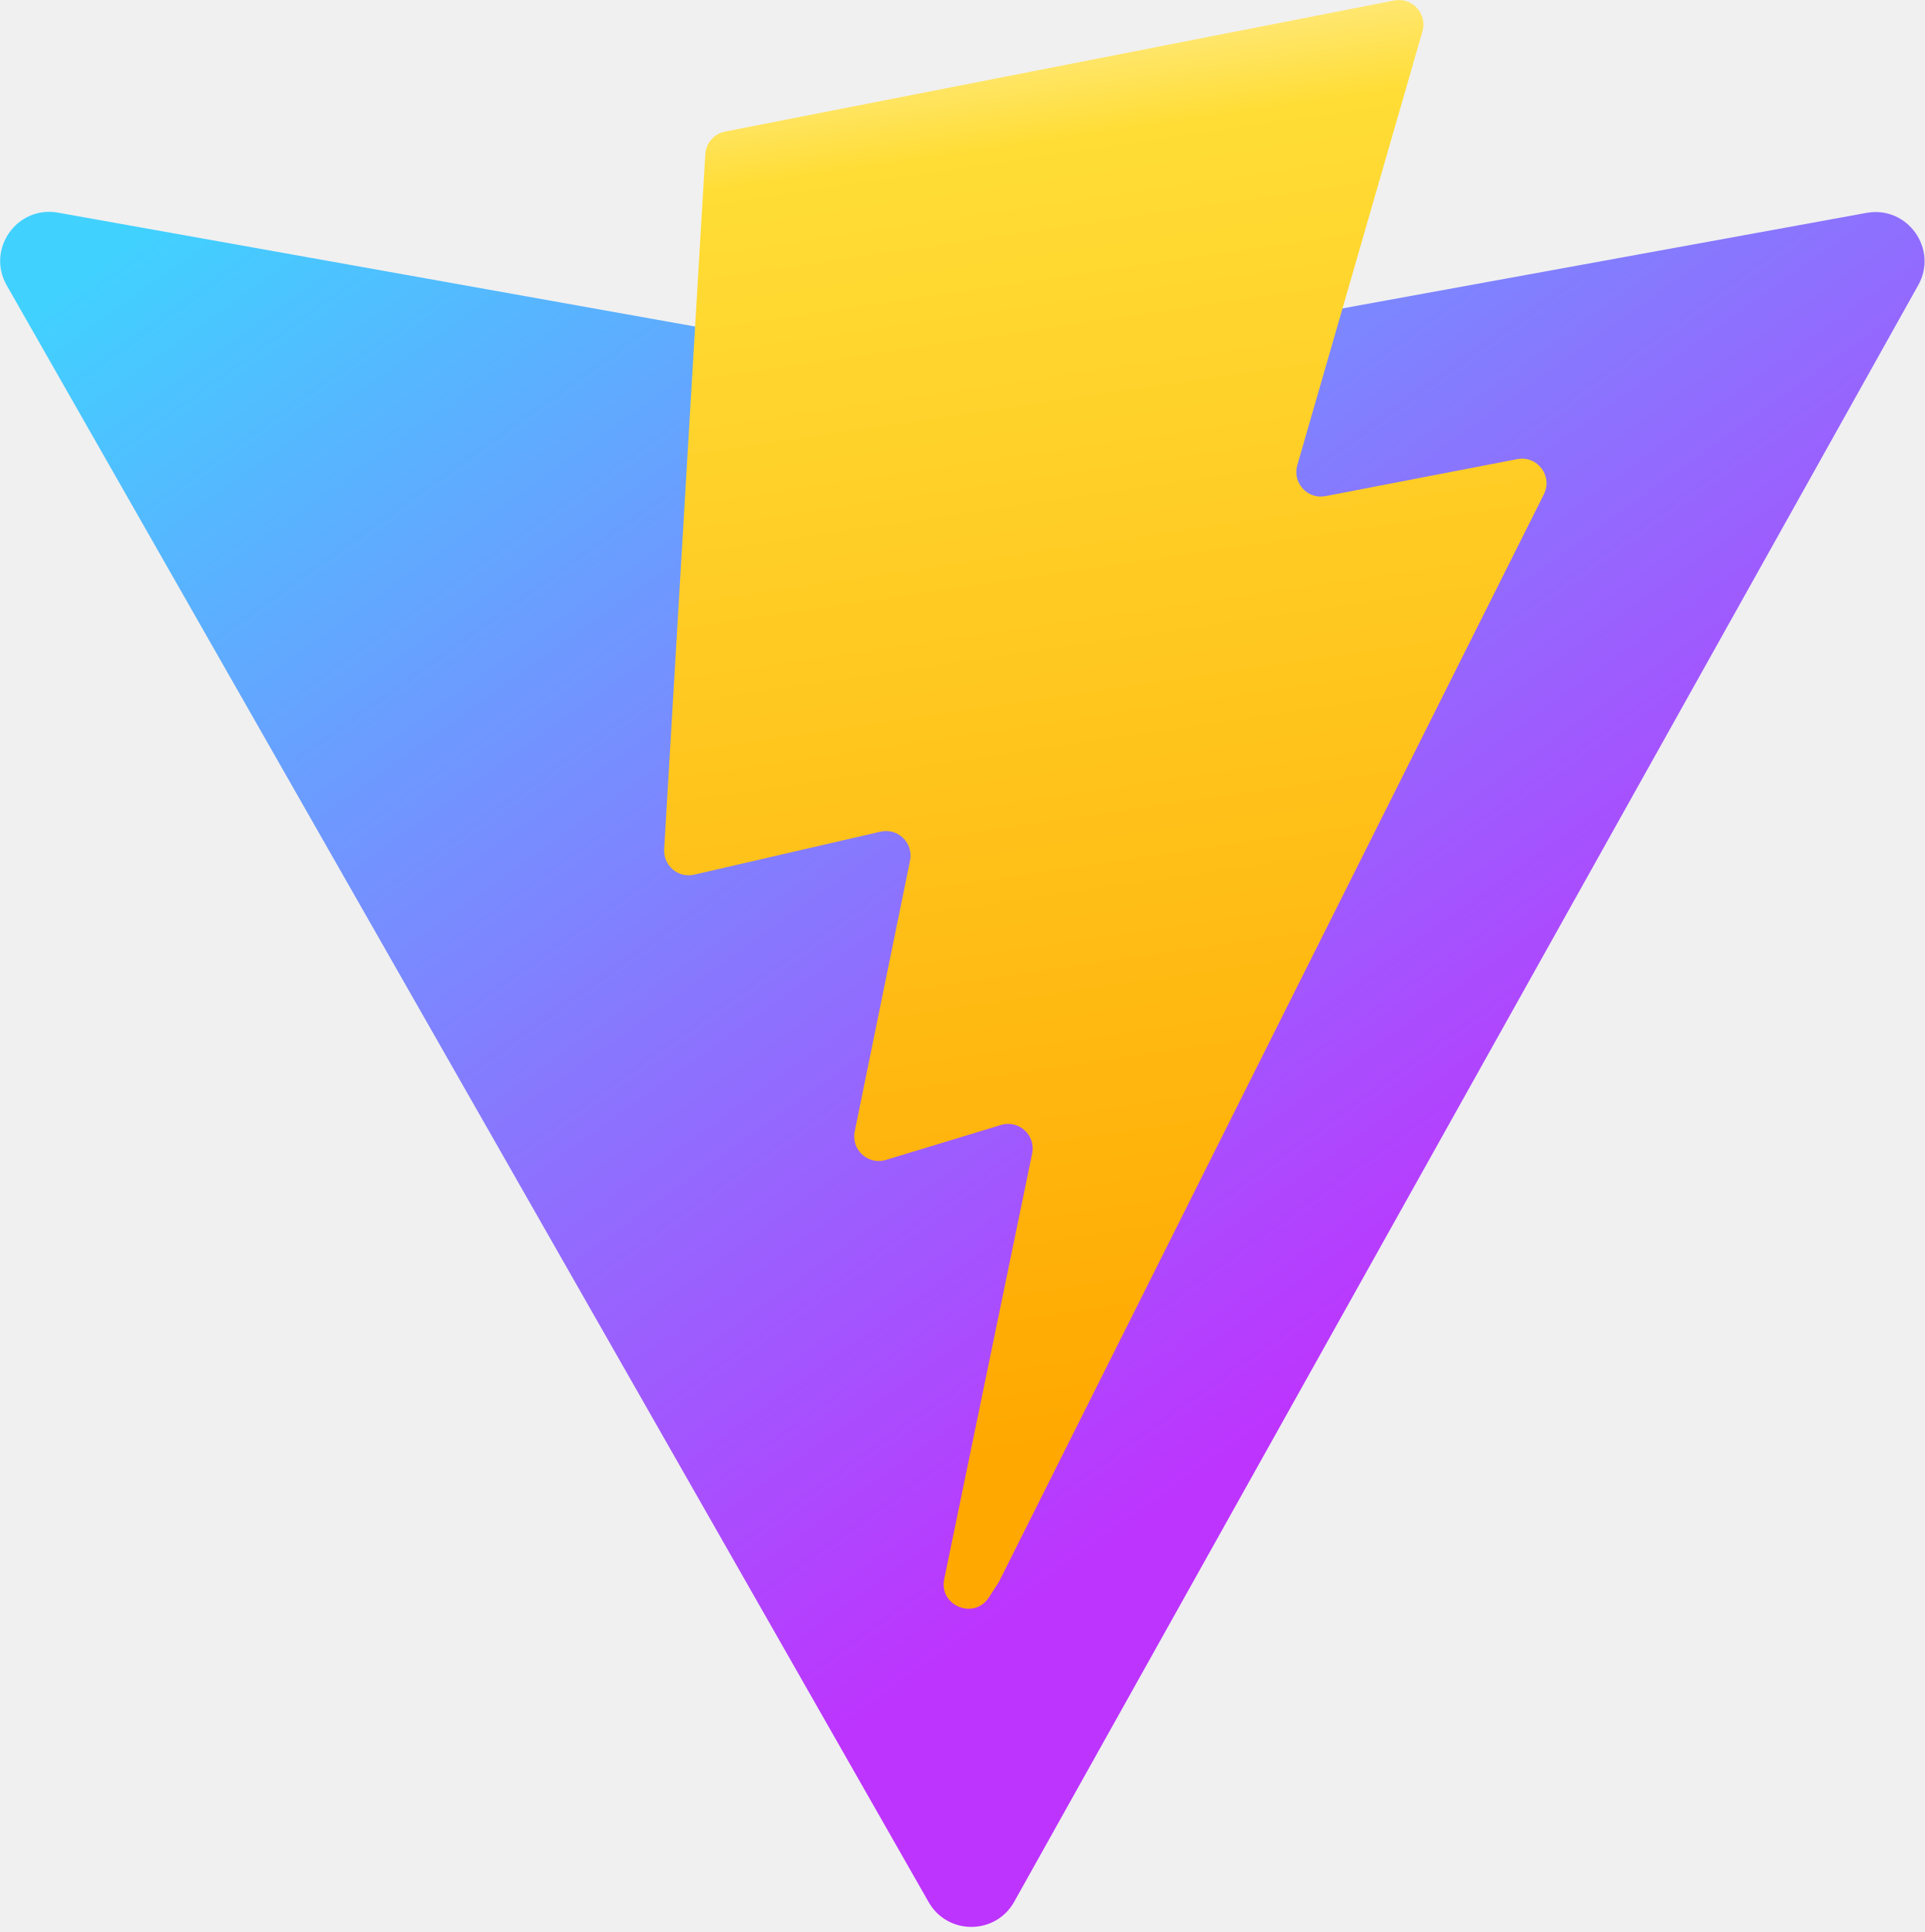
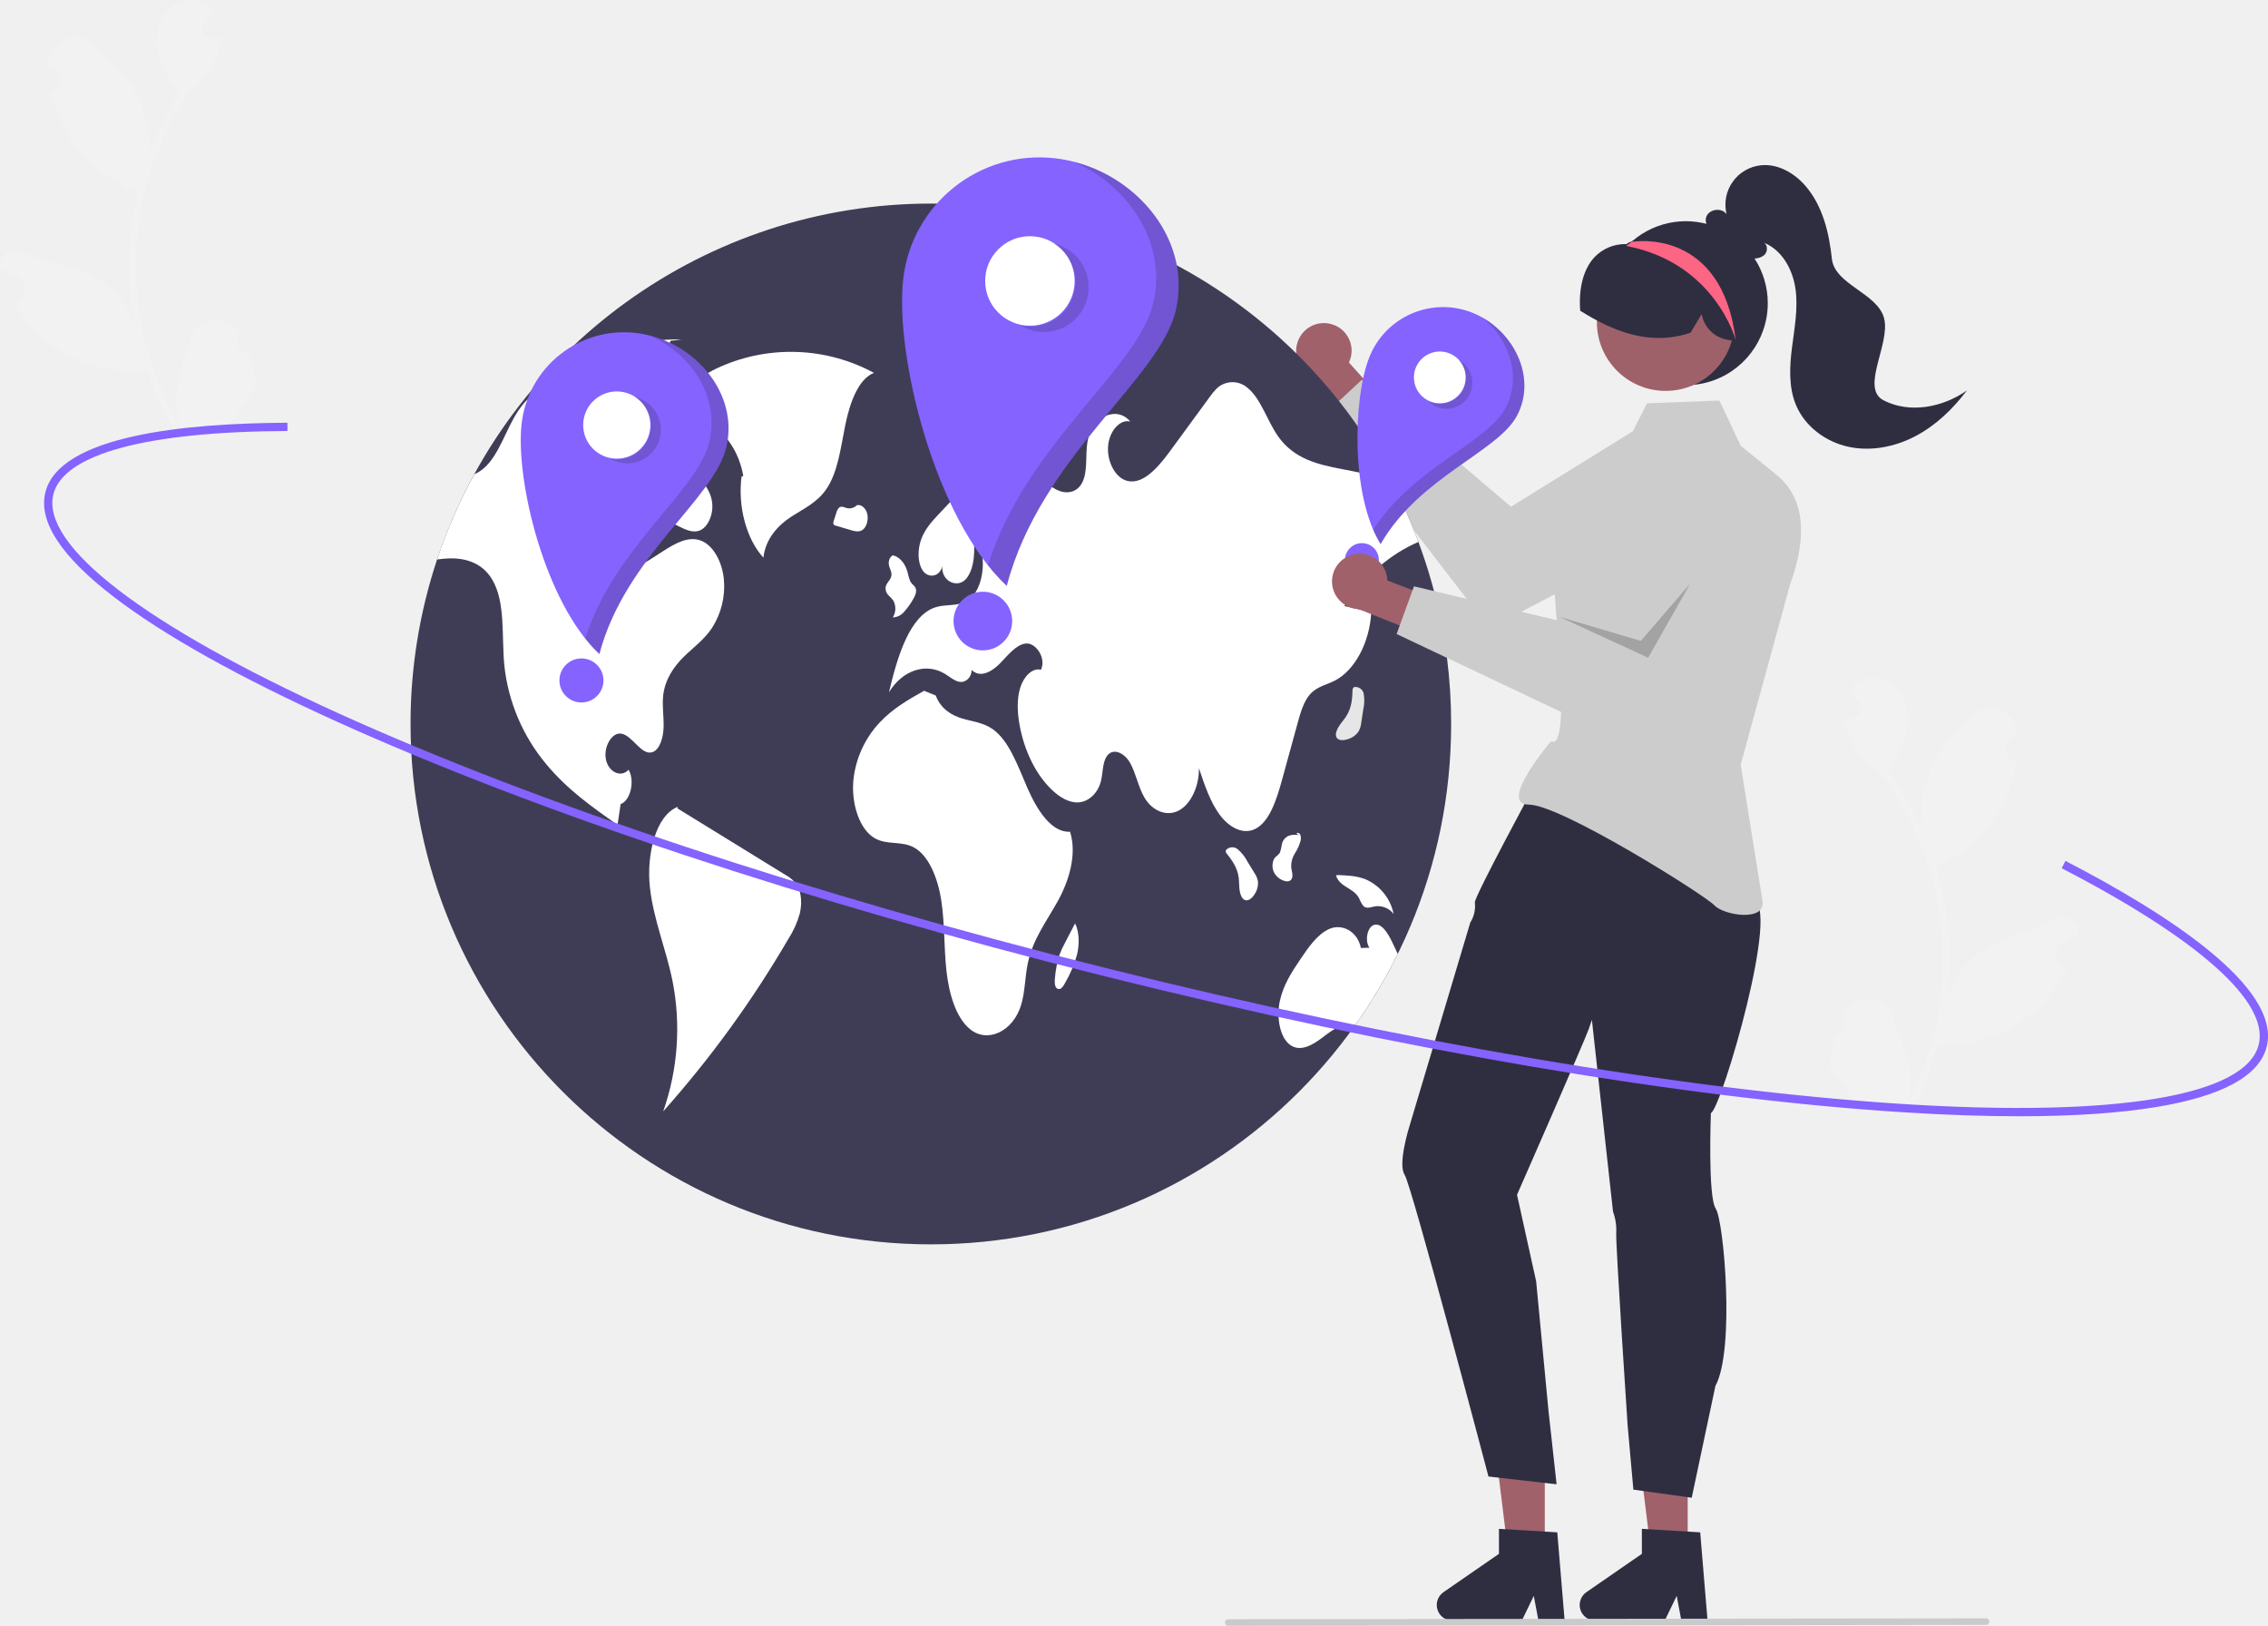
- <svg xmlns="http://www.w3.org/2000/svg" aria-hidden="true" role="img" class="iconify iconify--logos" width="31.88" height="32" preserveAspectRatio="xMidYMid meet" viewBox="0 0 256 257">
-   <defs>
-     <linearGradient id="IconifyId1813088fe1fbc01fb466" x1="-.828%" x2="57.636%" y1="7.652%" y2="78.411%">
-       <stop offset="0%" stop-color="#41D1FF" />
-       <stop offset="100%" stop-color="#BD34FE" />
-     </linearGradient>
-     <linearGradient id="IconifyId1813088fe1fbc01fb467" x1="43.376%" x2="50.316%" y1="2.242%" y2="89.03%">
-       <stop offset="0%" stop-color="#FFEA83" />
-       <stop offset="8.333%" stop-color="#FFDD35" />
-       <stop offset="100%" stop-color="#FFA800" />
-     </linearGradient>
-   </defs>
-   <path fill="url(#IconifyId1813088fe1fbc01fb466)" d="M255.153 37.938L134.897 252.976c-2.483 4.44-8.862 4.466-11.382.048L.875 37.958c-2.746-4.814 1.371-10.646 6.827-9.67l120.385 21.517a6.537 6.537 0 0 0 2.322-.004l117.867-21.483c5.438-.991 9.574 4.796 6.877 9.62Z" />
-   <path fill="url(#IconifyId1813088fe1fbc01fb467)" d="M185.432.063L96.44 17.501a3.268 3.268 0 0 0-2.634 3.014l-5.474 92.456a3.268 3.268 0 0 0 3.997 3.378l24.777-5.718c2.318-.535 4.413 1.507 3.936 3.838l-7.361 36.047c-.495 2.426 1.782 4.5 4.151 3.78l15.304-4.649c2.372-.72 4.652 1.36 4.15 3.788l-11.698 56.621c-.732 3.542 3.979 5.473 5.943 2.437l1.313-2.028l72.516-144.72c1.215-2.423-.88-5.186-3.54-4.672l-25.505 4.922c-2.396.462-4.435-1.77-3.759-4.114l16.646-57.705c.677-2.35-1.37-4.583-3.769-4.113Z" />
+ <svg xmlns="http://www.w3.org/2000/svg" width="825.202" height="591.419" viewBox="0 0 825.202 591.419" role="img" artist="Katerina Limpitsouni" source="https://undraw.co/">
+   <path d="M855.224,530.608a3.613,3.613,0,0,0,2.907-6.134c-.074-.366-.127-.629-.202-.995q.054-.116.109-.231a9.703,9.703,0,0,1,17.876.899c2.596,7.179,5.991,14.407,6.561,21.897a28.705,28.705,0,0,1-.962,9.838,115.086,115.086,0,0,0,12.68-47.26,111.081,111.081,0,0,0-.112-12.411q-.335-5.081-1.115-10.11a116.419,116.419,0,0,0-20.767-50.362,30.983,30.983,0,0,1-12.25-13.954,23.634,23.634,0,0,1-1.847-6.551c.623.111,1.257.192,1.882.263.195.019.4.039.594.059l.073.007a3.58,3.58,0,0,0,3.208-5.689q-.383-.518-.766-1.036c-.387-.533-.785-1.056-1.172-1.588a1.784,1.784,0,0,1-.126-.16c-.445-.608-.891-1.205-1.336-1.812a10.352,10.352,0,0,1,3.543-3.119c4.865-2.553,11.309-.328,14.53,4.115,3.232,4.443,3.599,10.483,2.158,15.78a41.485,41.485,0,0,1-6.327,12.512c.242.341.494.672.735,1.012a117.172,117.172,0,0,1,11.316,19.923,48.709,48.709,0,0,1,3.957-22.465c3.093-6.578,8.567-11.985,13.427-17.57,5.837-6.708,16.999-3.142,17.56,5.732q.008.129.016.258-1.049.529-2.059,1.131a4.901,4.901,0,0,0,1.559,9.001l.099.02a48.767,48.767,0,0,1-1.623,7.224,50.21,50.21,0,0,1-26.436,30.272c-.41.187-.81.374-1.22.551a119.597,119.597,0,0,1,5.022,30.563,113.435,113.435,0,0,1-.934,18.292l.041-.214a29.974,29.974,0,0,1,11.026-16.813c8.167-6.095,19.39-7.957,28.118-12.756a5.625,5.625,0,0,1,8.352,5.867q-.022.113-.045.225a32.924,32.924,0,0,0-3.771,1.605q-1.049.529-2.059,1.131a4.901,4.901,0,0,0,1.559,9.001l.099.02c.071.014.133.027.204.04a48.808,48.808,0,0,1-9.622,13.625,50.254,50.254,0,0,1-37.15,14.279l-.01-0a119.562,119.562,0,0,1-9.113,23.048l-28.661-1.334c-.088-.323-.165-.656-.243-.979a32.599,32.599,0,0,0,7.953-.103c-2.005-2.708-4.009-5.437-6.014-8.145a1.781,1.781,0,0,1-.126-.16c-1.016-1.386-2.044-2.761-3.06-4.147l-.001-.002a47.75,47.75,0,0,1,1.963-12.086Z" transform="translate(-187.3989 -154.2905)" fill="#f2f2f2" />
+   <path d="M277.743,282.773a3.613,3.613,0,0,1-3.28-5.943c.051-.37.088-.635.14-1.005q-.061-.112-.123-.224a9.703,9.703,0,0,0-17.786,2.002c-2.148,7.326-5.089,14.75-5.196,22.26a28.705,28.705,0,0,0,1.568,9.76A115.086,115.086,0,0,1,237.489,263.235a111.08,111.08,0,0,1-.655-12.394q.02-5.092.488-10.16a116.419,116.419,0,0,1,17.616-51.549,30.983,30.983,0,0,0,11.364-14.684,23.634,23.634,0,0,0,1.438-6.653c-.615.15-1.243.27-1.862.378-.193.031-.397.064-.59.095l-.073.011a3.58,3.58,0,0,1-3.554-5.48q.35-.541.7-1.082c.353-.556.718-1.102,1.071-1.658a1.783,1.783,0,0,0,.116-.168c.407-.634.815-1.258,1.222-1.891a10.352,10.352,0,0,0-3.728-2.894c-5.013-2.248-11.307.371-14.248,5.005-2.951,4.635-2.944,10.685-1.179,15.883a41.485,41.485,0,0,0,7.088,12.097c-.22.355-.451.701-.671,1.056a117.172,117.172,0,0,0-10.063,20.584,48.709,48.709,0,0,0-5.337-22.177c-3.493-6.374-9.291-11.432-14.486-16.706-6.24-6.335-17.161-2.086-17.172,6.806q-0.0.129 0.0.258,1.08.463,2.125,1.002a4.901,4.901,0,0,1-1,9.08l-.098.026a48.767,48.767,0,0,0,2.066,7.109,50.21,50.21,0,0,0,28.256,28.581c.421.161.832.323,1.252.474a119.597,119.597,0,0,0-3.124,30.814,113.433,113.433,0,0,0,2.062,18.199l-.054-.211a29.974,29.974,0,0,0-12.044-16.1c-8.528-5.579-19.845-6.744-28.852-10.995a5.625,5.625,0,0,0-7.973,6.372q.029.111.059.222a32.924,32.924,0,0,1,3.863,1.369q1.08.464,2.125,1.002a4.901,4.901,0,0,1-1,9.081l-.098.026c-.07.018-.131.035-.201.053a48.808,48.808,0,0,0,10.445,13.005,50.254,50.254,0,0,0,37.961,11.957l.01-.001a119.563,119.563,0,0,0,10.52,22.441l28.523-3.102c.068-.328.124-.665.182-.992a32.599,32.599,0,0,1-7.944.388c1.834-2.827,3.665-5.674,5.499-8.501a1.779,1.779,0,0,0,.116-.168c.929-1.446,1.869-2.882,2.798-4.328l0-.002a47.75,47.75,0,0,0-2.706-11.941Z" transform="translate(-187.3989 -154.2905)" fill="#f2f2f2" />
+   <path d="M671.818,272.202a10.016,10.016,0,0,1,6.383,13.969l15.306,17.017-8.073,11.824L664.157,290.677a10.07,10.07,0,0,1,7.661-18.475Z" transform="translate(-187.3989 -154.2905)" fill="#a0616a" />
+   <path d="M815.114,313.989l0,0a20.026,20.026,0,0,0-27.608-6.542l-50.339,31.177-54.301-46.158L669.356,305.045l59.987,77.83,77.965-40.644C805.489,343.179,817.313,317.567,815.114,313.989Z" transform="translate(-187.3989 -154.2905)" fill="#ccc" />
+   <path d="M715.391,417.655a189.27,189.27,0,0,1-189.308,189.308c-104.551,0-189.308-84.757-189.308-189.308a189.245,189.245,0,0,1,9.655-59.842A189.506,189.506,0,0,1,526.083,228.347,189.245,189.245,0,0,1,693.021,328.333a186.774,186.774,0,0,1,10.464,23.106c.41,1.104.81,2.208,1.199,3.323v.011q2.603,7.351,4.586,14.976A189.32,189.32,0,0,1,715.391,417.655Z" transform="translate(-187.3989 -154.2905)" fill="#3f3d56" />
+   <path d="M505.371,289.931a63.517,63.517,0,0,0-55.761-2.281c-7.796,3.393-16.006,9.48-18.607,20.471,10.519-6.208,24.136,3.601,26.843,19.336l-.632.174c-1.43,10.899,1.762,22.764,7.941,29.522.811-7.02,5.427-11.797,9.967-14.781,4.54-2.984,9.562-5.152,13.027-10.282,4.108-6.081,5.151-14.969,6.783-23.077C496.563,300.905,499.659,292.19,505.371,289.931Z" transform="translate(-187.3989 -154.2905)" fill="#fff" />
+   <path d="M446.489,382.675c-2.913,4.375-6.805,7.12-10.296,10.538-3.481,3.429-6.794,8.056-7.488,13.998-.442,3.807.242,7.677.147,11.527-.094,3.849-1.378,8.182-3.996,9.139-4.133,1.493-7.288-6.184-11.537-6.72-3.376-.421-6.415,4.89-5.437,9.497.978,4.606,5.574,6.647,8.214,3.639,2.387,4.007.705,11.274-2.882,12.505-.379,2.524-.757,5.038-1.125,7.562-9.066-6.342-18.226-12.789-25.935-22.075a67.007,67.007,0,0,1-15.271-36.095c-.999-10.675.484-22.885-4.417-31.099-3.923-6.573-10.654-8.025-16.712-7.614-1.104.074-2.219.2-3.323.336a187.235,187.235,0,0,1,13.556-31.025,13.282,13.282,0,0,0,3.397-2.114c5.637-4.785,8.14-14.472,12.715-21.171q.442-.647.915-1.262c4.68-6.111,10.948-9.255,17.006-12.179,13.409-6.51,27.208-13.104,41.364-12.2l-4.028.389q-7.052,19.751-14.114,39.502-1.073,3.029-2.166,6.068c-2.671,7.488-5.427,15.46-5.017,23.842.242,4.964,1.967,10.265,5.248,11.968,3.06,1.578,6.405-.358,9.36-2.272,1.252-.799,2.493-1.599,3.744-2.408,4.491-2.892,9.465-5.858,14.209-3.923,4.344,1.767,7.551,7.667,8.161,14.03A28.049,28.049,0,0,1,446.489,382.675Z" transform="translate(-187.3989 -154.2905)" fill="#fff" />
+   <path d="M473.198,472.572q-19.674-12.113-39.348-24.227l.223-.573c-8.155,3.106-11.54,17.602-10.193,29.456,1.348,11.854,5.917,22.451,8.226,34.002a90.252,90.252,0,0,1-3.403,47.358,387.843,387.843,0,0,0,45.56-62.781,33.588,33.588,0,0,0,4.121-9.138c.833-3.442.705-7.58-.964-10.34A11.511,11.511,0,0,0,473.198,472.572Z" transform="translate(-187.3989 -154.2905)" fill="#fff" />
+   <path d="M421.435,325.653c-1.393,3.131-1.929,7.307-.665,10.547,1.291,3.309,4.019,4.804,6.532,6.05l7.247,3.592c2.411,1.195,5.01,2.402,7.468,1.419,2.964-1.186,5.02-5.833,4.488-10.148-.566-4.591-3.46-7.749-6.136-10.439q-5.618-5.645-11.237-11.291l-2.111,2.585A28.192,28.192,0,0,0,421.435,325.653Z" transform="translate(-187.3989 -154.2905)" fill="#fff" />
+   <path d="M676.541,374.735q4.891,1.152,9.781,2.303c-.568,11.012-6.026,21.203-13.346,24.894-3.05,1.536-6.447,2.103-8.971,4.975-2.282,2.608-3.439,6.668-4.501,10.549q-2.792,10.16-5.585,20.319c-1.998,7.299-4.564,15.408-9.76,18.037-4.459,2.261-9.56-.505-12.989-5.143-3.429-4.638-5.521-10.875-7.551-16.953.126,6.626-2.955,13.125-7.32,15.429-4.375,2.303-9.697.221-12.621-4.922-2.103-3.692-2.976-8.561-5.038-12.305-2.061-3.744-6.384-5.89-8.635-2.377-1.483,2.335-1.294,5.911-2.03,8.877-1.146,4.606-4.617,7.499-8.056,7.751-3.429.252-6.773-1.725-9.644-4.407-5.921-5.553-10.286-14.366-11.979-24.158-.747-4.365-.957-9.118.337-13.21,1.294-4.091,4.417-7.246,7.52-6.468,2.04-4.312-1.988-10.033-5.616-9.529-3.639.505-6.489,4.407-9.476,7.404-2.976,2.997-7.141,5.174-10.139,2.198.021,2.766-2.23,4.596-4.175,4.365-1.935-.221-3.66-1.777-5.437-2.882-6.868-4.281-15.586-1.441-20.466,6.657,3.05-12.978,7.52-27.87,16.89-30.92,3.828-1.251,8.004-.221,11.621-2.387,6.405-3.839,7.699-18.342,2.167-24.326.705,5.658.568,12.263-2.419,16.133-2.987,3.87-9.255,1.346-8.876-4.375-.862,3.944-5.153,4.543-7.131,1.514-1.988-3.029-1.819-7.982-.41-11.6s3.807-6.216,6.131-8.708c4.996-5.353,10.065-10.77,15.849-14.135,5.795-3.365,12.484-4.501,18.289-1.157,3.061,1.767,5.753,4.712,8.877,6.268,3.124,1.567,7.089,1.367,9.16-2.293,2.324-4.081,1.23-10.139,2.093-15.239,1.546-9.013,10.559-13.23,15.555-7.278-3.733-.957-7.593,3.46-8.056,8.813-.473,5.353,2.23,10.759,5.848,12.379,6.079,2.692,12.032-4.081,16.628-10.349q7.194-9.844,14.408-19.677a23.782,23.782,0,0,1,2.577-3.134,8.291,8.291,0,0,1,11.327-.231c4.859,3.965,7.141,12.095,11.127,17.69,5.784,8.13,14.44,10.107,22.496,11.684q9.008,1.751,18.026,3.523a186.774,186.774,0,0,1,10.464,23.106C693.305,355.762,683.913,363.849,676.541,374.735Z" transform="translate(-187.3989 -154.2905)" fill="#fff" />
+   <path d="M695.955,501.276a188.546,188.546,0,0,1-15.671,26.219c-3.786-1.62-7.856,1.273-11.401,3.986-3.702,2.84-8.151,5.606-11.947,3.018-3.881-2.65-5.132-10.065-3.902-15.944,1.23-5.869,4.301-10.538,7.278-14.976,3.155-4.712,6.531-9.602,10.917-11.432,4.396-1.83,10.044.757,11.327,7.004l3.113-.105c-1.746-2.398-.831-7.362,1.515-8.235,2.703-1.02,5.048,2.692,6.647,5.974C694.546,498.268,695.272,499.762,695.955,501.276Z" transform="translate(-187.3989 -154.2905)" fill="#fff" />
+   <path d="M576.727,456.853c-6.691.421-11.992-7.817-15.514-15.92-3.522-8.104-6.736-17.371-12.773-21.496-3.45-2.357-7.383-2.68-11.125-3.822-3.742-1.142-7.659-3.505-9.447-8.318l-4.245-1.715c-5.606,3.152-11.285,6.362-16.116,11.491a36.018,36.018,0,0,0-9.603,20.993c-.811,8.496,2.183,17.97,7.778,21.161,4.421,2.522,9.567.932,14.045,3.241,5.595,2.884,8.916,11.264,10.173,19.537s.939,16.871,1.838,25.238,3.379,17.073,8.509,21.361c6.42,5.366,15.841.907,18.722-8.86,1.413-4.791,1.364-10.197,2.421-15.171,1.861-8.758,6.883-15.256,10.866-22.441C576.241,474.949,579.376,465.191,576.727,456.853Z" transform="translate(-187.3989 -154.2905)" fill="#fff" />
+   <path d="M510.607,370.79a17.86,17.86,0,0,1,1.742,1.85,6.077,6.077,0,0,1-.107,6.276,5.839,5.839,0,0,0,4.181-2.125,26.879,26.879,0,0,0,3.206-4.516c.683-1.113,1.408-2.618.945-3.939-.316-.902-1.064-1.287-1.588-1.965-.831-1.075-1.036-2.783-1.466-4.259-.928-3.188-3.153-5.532-5.567-5.867l.335.064c-1.009.345-1.713,1.947-1.49,3.388.203,1.312,1.046,2.402.963,3.741-.121,1.925-2.044,2.828-2.163,4.753A3.674,3.674,0,0,0,510.607,370.79Z" transform="translate(-187.3989 -154.2905)" fill="#fff" />
+   <path d="M499.142,338.082c.01-.003.02-.003.03-.006a5.357,5.357,0,0,0,.571-.608Z" transform="translate(-187.3989 -154.2905)" fill="#e6e6e6" />
+   <path d="M501.149,347.116c1.479-.951,2.306-3.582,1.817-5.785-.486-2.189-2.206-3.66-3.793-3.256a3.866,3.866,0,0,1-3.595,1.058c-.981-.253-2.058-.903-2.909-.164a4.404,4.404,0,0,0-.991,1.935q-.472,1.45-.945,2.9a1.83,1.83,0,0,0-.112,1.099.931.931,0,0,0,.714.568q2.835.836,5.669,1.671C498.381,347.549,499.868,347.94,501.149,347.116Z" transform="translate(-187.3989 -154.2905)" fill="#fff" />
+   <path d="M643.805,471.848q-1.31-2.145-2.62-4.29a14.334,14.334,0,0,0-3.453-4.336,3.06,3.06,0,0,0-4.356.436l.106.817c1.991,2.498,4.098,5.273,4.603,8.98.199,1.462.13,2.974.304,4.442s.671,2.99,1.618,3.623c1.375.919,2.99-.436,3.969-2.089a7.193,7.193,0,0,0,1.115-4.579A8.03,8.03,0,0,0,643.805,471.848Z" transform="translate(-187.3989 -154.2905)" fill="#fff" />
+   <path d="M682.68,417.231q.379-2.485.758-4.97a14.334,14.334,0,0,0,.15-5.541,3.06,3.06,0,0,0-3.614-2.471l-.445.693c-.085,3.193-.261,6.673-2.262,9.834-.789,1.246-1.816,2.359-2.628,3.594s-1.412,2.72-1.095,3.814c.461,1.589,2.569,1.592,4.382.958a7.193,7.193,0,0,0,3.801-2.785A8.03,8.03,0,0,0,682.68,417.231Z" transform="translate(-187.3989 -154.2905)" fill="#e6e6e6" />
+   <path d="M657.508,473.709c.427-1.228-.189-2.636-.32-3.993a8.765,8.765,0,0,1,1.334-4.969,16.154,16.154,0,0,0,2.078-4.556,3.812,3.812,0,0,0-.1-2.231c-.289-.65-.99-.946-1.391-.431l.86.554a7.829,7.829,0,0,0-3.489.169,4.318,4.318,0,0,0-2.644,2.981,18.441,18.441,0,0,1-.693,3.092c-.513,1.054-1.505,1.405-2.129,2.33a5.57,5.57,0,0,0,.088,5.292,6.177,6.177,0,0,0,3.494,2.748C655.645,475.069,657.028,475.089,657.508,473.709Z" transform="translate(-187.3989 -154.2905)" fill="#fff" />
+   <path d="M681.91,481.072a12.005,12.005,0,0,0,1.512,2.775c1.168,1.177,2.756.454,4.173.168a7.215,7.215,0,0,1,6.864,2.753A17.471,17.471,0,0,0,684.411,474.231c-3.341-1.362-6.86-1.494-10.334-1.616l-.6.154C675.006,477.22,679.808,477.121,681.91,481.072Z" transform="translate(-187.3989 -154.2905)" fill="#fff" />
+   <path d="M578.558,490.177l.009.019q.087-.168.175-.336Z" transform="translate(-187.3989 -154.2905)" fill="#e6e6e6" />
+   <path d="M574.856,497.342a32.889,32.889,0,0,0-2.077,4.562,39.711,39.711,0,0,0-1.505,7.806c-.188,1.504-.246,3.426.697,4.159a1.337,1.337,0,0,0,1.749-.238,6.918,6.918,0,0,0,1.268-1.885,43.417,43.417,0,0,0,4.28-10.159c.902-3.744.894-8.151-.701-11.393Q576.711,493.769,574.856,497.342Z" transform="translate(-187.3989 -154.2905)" fill="#fff" />
+   <path d="M539.143,306.44a4.215,4.215,0,0,0,4.542.886,14.999,14.999,0,0,0,4.274-2.823,10.055,10.055,0,0,0,2.591-2.826,5.732,5.732,0,0,0,.53-4.366c-.585-1.712-2.07-2.286-3.38-2.674q-3.146-.933-6.292-1.866l1.517-1.368c-1.561-.838-3.288.717-4.264,2.642a14.224,14.224,0,0,0-1.294,3.984C536.844,301.051,537.355,304.649,539.143,306.44Z" transform="translate(-187.3989 -154.2905)" fill="#e6e6e6" />
+   <path d="M576.174,294.008a3.465,3.465,0,0,0,4.722.384,5.279,5.279,0,0,0,2.089-3.762c.148-1.65-.667-3.484-1.832-3.626l.267-1.545c-2.244-.405-5.006-.487-6.209,2.239A6.399,6.399,0,0,0,576.174,294.008Z" transform="translate(-187.3989 -154.2905)" fill="#e6e6e6" />
+   <path d="M571.227,211.865a49.926,49.926,0,0,0-55.207,44.015c-3.091,27.399,11.344,86.898,37.662,111.528,12.392-47.189,55.815-75.179,61.56-100.336C621.381,240.191,598.627,214.955,571.227,211.865Z" transform="translate(-187.3989 -154.2905)" fill="#8463ff" />
+   <circle id="a2705e7e-530b-43fb-b0c6-4087ca2c8018" data-name="b262ea8c-1946-46c9-a449-3a1996c39394" cx="374.728" cy="102.203" r="16.282" fill="#fff" />
+   <circle id="bb575e01-1284-49d3-8651-037e5b7ffa75" data-name="bcc29a3a-8123-4529-80aa-6f70df2823cf" cx="357.608" cy="225.929" r="10.665" fill="#8463ff" />
+   <path d="M575.599,244.828A16.282,16.282,0,0,1,558.827,272.741a16.28,16.28,0,0,0,11.909-29.853A16.282,16.282,0,0,1,575.599,244.828Z" transform="translate(-187.3989 -154.2905)" fill="#231f20" opacity="0.2" style="isolation:isolate" />
+   <path d="M615.306,267.124c-5.746,25.157-49.169,53.147-61.56,100.336a69.061,69.061,0,0,1-6.877-7.535c13.925-44.356,54.645-71.309,60.196-95.615,4.968-21.754-8.988-42.429-29.015-51.163C602.292,219.242,620.932,242.491,615.306,267.124Z" transform="translate(-187.3989 -154.2905)" fill="#231f20" opacity="0.2" style="isolation:isolate" />
+   <path d="M418.644,275.396a37.492,37.492,0,0,0-41.459,33.054c-2.321,20.576,8.519,65.257,28.283,83.754,9.306-35.437,41.915-56.457,46.23-75.349C456.308,296.668,439.22,277.717,418.644,275.396Z" transform="translate(-187.3989 -154.2905)" fill="#8463ff" />
+   <circle id="b2d5ab8a-e71c-4a1a-aadf-98f8ab95825b" data-name="b262ea8c-1946-46c9-a449-3a1996c39394" cx="224.412" cy="154.621" r="12.228" fill="#fff" />
+   <circle id="bac33ac8-32b5-423c-9bc5-6c03ceb8d8dc" data-name="bcc29a3a-8123-4529-80aa-6f70df2823cf" cx="211.555" cy="247.535" r="8.009" fill="#8463ff" />
+   <path d="M421.928,300.151A12.227,12.227,0,1,1,409.332,321.112a12.226,12.226,0,0,0,8.943-22.418A12.227,12.227,0,0,1,421.928,300.151Z" transform="translate(-187.3989 -154.2905)" fill="#231f20" opacity="0.2" style="isolation:isolate" />
+   <path d="M451.746,316.894c-4.315,18.892-36.924,39.911-46.23,75.349a51.862,51.862,0,0,1-5.165-5.658c10.457-33.31,41.036-53.55,45.205-71.803,3.731-16.337-6.75-31.863-21.789-38.421C441.973,280.936,455.971,298.395,451.746,316.894Z" transform="translate(-187.3989 -154.2905)" fill="#231f20" opacity="0.2" style="isolation:isolate" />
+   <polygon points="614.063 564.054 600.638 564.054 594.251 512.27 614.066 512.271 614.063 564.054" fill="#a0616a" />
+   <path d="M808.684,743.836H799.158l-1.7-8.994-4.355,8.994H767.836a5.68,5.68,0,0,1-3.227-10.353l20.177-13.935v-9.093l21.223,1.267Z" transform="translate(-187.3989 -154.2905)" fill="#2f2e41" />
+   <polygon points="562.063 564.054 548.638 564.054 542.251 512.27 562.066 512.271 562.063 564.054" fill="#a0616a" />
+   <path d="M756.684,743.836H747.158l-1.7-8.994-4.355,8.994H715.836a5.68,5.68,0,0,1-3.227-10.353l20.177-13.935v-9.093l21.223,1.267Z" transform="translate(-187.3989 -154.2905)" fill="#2f2e41" />
+   <path d="M698.458,581.624C701.027,585.477,728.977,691.417,728.977,691.417l24.783,2.826-2.942-26.655-4.496-47.17-6.962-31.485s24.587-55.957,26.141-60.414l1.105-3.199L774.287,595.035a19.577,19.577,0,0,1,1.169,7.785c-.231,4.355,4.136,69.869,4.136,69.869l2.1,23.495,21.233,2.95L811.54,658.48c7.194-13.206,3.07-60.131.128-64.499s-1.773-34.787-1.773-34.787c3.756-1.322,26.157-77.706,14.953-77.255.719-4.072,1.285-7.708,1.285-7.708L806.684,458.547l-48.673-12.653-12.28-5.896s-21.932,40.554-21.713,42.571a11.214,11.214,0,0,1-1.657,7.309l-22.143,74.108S695.863,577.731,698.458,581.624Z" transform="translate(-187.3989 -154.2905)" fill="#2f2e41" />
+   <path d="M820.74,316.438,812.997,299.998l-26.354,1.013-8.596,17.103s-24.567,29.343-25.362,38.884c-1,12,7.312,70.812-1,67,0,0-19.595,23-8,23s64.042,32.924,67.484,36.627,18.804,6.103,17.516-1.627-7.944-49.534-7.944-49.534l18.019-65.733c5.186-14.192,6.8-30.11-4.923-39.643Z" transform="translate(-187.3989 -154.2905)" fill="#ccc" />
+   <path d="M723.121,268.05A28.881,28.881,0,0,0,685.623,284.238c-5.885,14.825-6.86,50.228,4.091,67.972,14.081-24.459,42.568-33.491,49.595-46.661C746.817,291.476,737.946,273.935,723.121,268.05Z" transform="translate(-187.3989 -154.2905)" fill="#8463ff" />
+   <circle id="f50692ea-d13f-4759-b5e2-05248e17533e" data-name="b262ea8c-1946-46c9-a449-3a1996c39394" cx="523.867" cy="137.29" r="9.419" fill="#fff" />
+   <circle id="aec6a1c4-a00c-42b6-a49d-0158b63ca54a" data-name="bcc29a3a-8123-4529-80aa-6f70df2823cf" cx="495.528" cy="203.754" r="6.169" fill="#8463ff" />
+   <path d="M720.557,287.114a9.419,9.419,0,0,1-13.6,13.034A9.418,9.418,0,0,0,718.137,285.293,9.419,9.419,0,0,1,720.557,287.114Z" transform="translate(-187.3989 -154.2905)" fill="#231f20" opacity="0.2" style="isolation:isolate" />
+   <path d="M739.336,305.588c-7.026,13.17-35.514,22.202-49.595,46.661a39.949,39.949,0,0,1-2.695-5.25c14.507-22.645,41.328-31.508,48.117-44.233,6.076-11.389,1.424-25.048-8.429-32.963C739.341,276.884,746.217,292.691,739.336,305.588Z" transform="translate(-187.3989 -154.2905)" fill="#231f20" opacity="0.2" style="isolation:isolate" />
+   <path d="M680.146,355.92a10.016,10.016,0,0,1,12.035,9.542l21.368,8.202-1.817,14.201-30.013-12.007a10.07,10.07,0,0,1-1.572-19.938Z" transform="translate(-187.3989 -154.2905)" fill="#a0616a" />
+   <path d="M829.452,326.656l0,0a20.026,20.026,0,0,0-27.565,6.719l-30.671,50.649L701.869,367.586l-6.318,17.345,88.805,42.066,44.977-71.637C836.068,345.896,839.365,332.708,829.452,326.656Z" transform="translate(-187.3989 -154.2905)" fill="#ccc" />
+   <path d="M830.597,264.583a29.823,29.823,0,1,1-51.295-20.685l.143-.143c.239-.251.477-.501.728-.74a.012.012,0,0,0,.012-.012c.31-.286.62-.573.942-.847a29.815,29.815,0,0,1,49.47,22.427Z" transform="translate(-187.3989 -154.2905)" fill="#2f2e41" />
+   <circle cx="606.028" cy="117.193" r="25.008" fill="#9e616a" />
+   <path d="M819.983,278.615l-4.144-.732a11.554,11.554,0,0,1-9.305-9.317l-4.043,6.776-.177.059c-9.633,3.198-19.655,2.242-30.634-2.92a85.465,85.465,0,0,1-9.118-5.027l-.217-.135-.018-.254c-.56-8.135,1.266-14.932,5.142-19.137a15.417,15.417,0,0,1,11.634-4.85.957.957,0,0,0,.413-.228c.056-.041.111-.082.167-.12v-.042l.287-.135c.617-.29,1.246-.568,1.875-.822a28.199,28.199,0,0,1,29.448,5.708c7.703,7.354,11.236,19.695,8.792,30.711Z" transform="translate(-187.3989 -154.2905)" fill="#2f2e41" />
+   <path d="M872.73,299.922c-8.51-4.392,2.435-20.334.236-29.655-2.199-9.321-18.037-12.319-19.046-21.842s-3.382-19.346-9.667-26.572c-4.016-4.618-9.933-8.027-16.025-7.448a14.409,14.409,0,0,0-12.628,17.792c-1.735-2.458-6.223-1.925-7.334.871-.988,2.485,1.194,5.496,3.763,5.716,3.36,4.15,7.209,8.554,12.473,9.391a5.681,5.681,0,0,0,4.841-1.117c1.239-1.189,1.335-3.567-.134-4.456,6.616,2.628,10.495,9.782,11.477,16.833.982,7.051-.377,14.185-1.271,21.248s-1.281,14.492,1.489,21.05c3.272,7.749,10.805,13.303,19.025,15.084s16.976.04,24.417-3.881c7.441-3.922,13.646-9.909,18.715-16.622C894.326,302.511,882.246,304.834,872.73,299.922Z" transform="translate(-187.3989 -154.2905)" fill="#2f2e41" />
+   <path d="M818.919,277.92s-7.408-27.652-39.163-34.034c-.036-.012-.155-.06-.31-.131-.095-.06-.215-.119-.334-.179.358-.203.704-.382,1.062-.561a.012.012,0,0,0,.012-.012c.31-.286.62-.573.942-.847l.907.036S813.897,237.146,818.919,277.92Z" transform="translate(-187.3989 -154.2905)" fill="#fd6584" />
+   <polygon points="614.934 212.357 596.999 233.136 567.364 224.385 599.671 239.273 614.934 212.357" opacity="0.2" />
+   <path d="M909.985,745.402l-275.75.307a1.191,1.191,0,0,1,0-2.381l275.75-.307a1.191,1.191,0,1,1,0,2.381Z" transform="translate(-187.3989 -154.2905)" fill="#cacaca" />
+   <path d="M922.088,560.362q-19.368,0-42.457-1.464c-79.614-5.056-182.738-22.633-290.376-49.492C481.618,482.547,382.326,449.612,309.67,416.672c-35.393-16.047-62.556-31.236-80.735-45.147-19.247-14.727-27.666-27.564-25.024-38.153,5.148-20.629,50.731-25.142,88.064-25.295l.013,3c-51.268.21-81.514,8.387-85.166,23.022-4.652,18.64,33.287,47.741,104.087,79.841,72.496,32.868,171.605,65.739,279.073,92.557,107.467,26.816,210.401,44.363,289.84,49.408,77.579,4.928,124.743-2.938,129.395-21.578,3.862-15.477-21.598-38.275-71.689-64.198l1.379-2.664c36.397,18.836,78.646,45.852,73.222,67.589-2.643,10.589-16.105,17.965-40.015,21.923C958.483,559.232,941.743,560.362,922.088,560.362Z" transform="translate(-187.3989 -154.2905)" fill="#8463ff" />
</svg>
